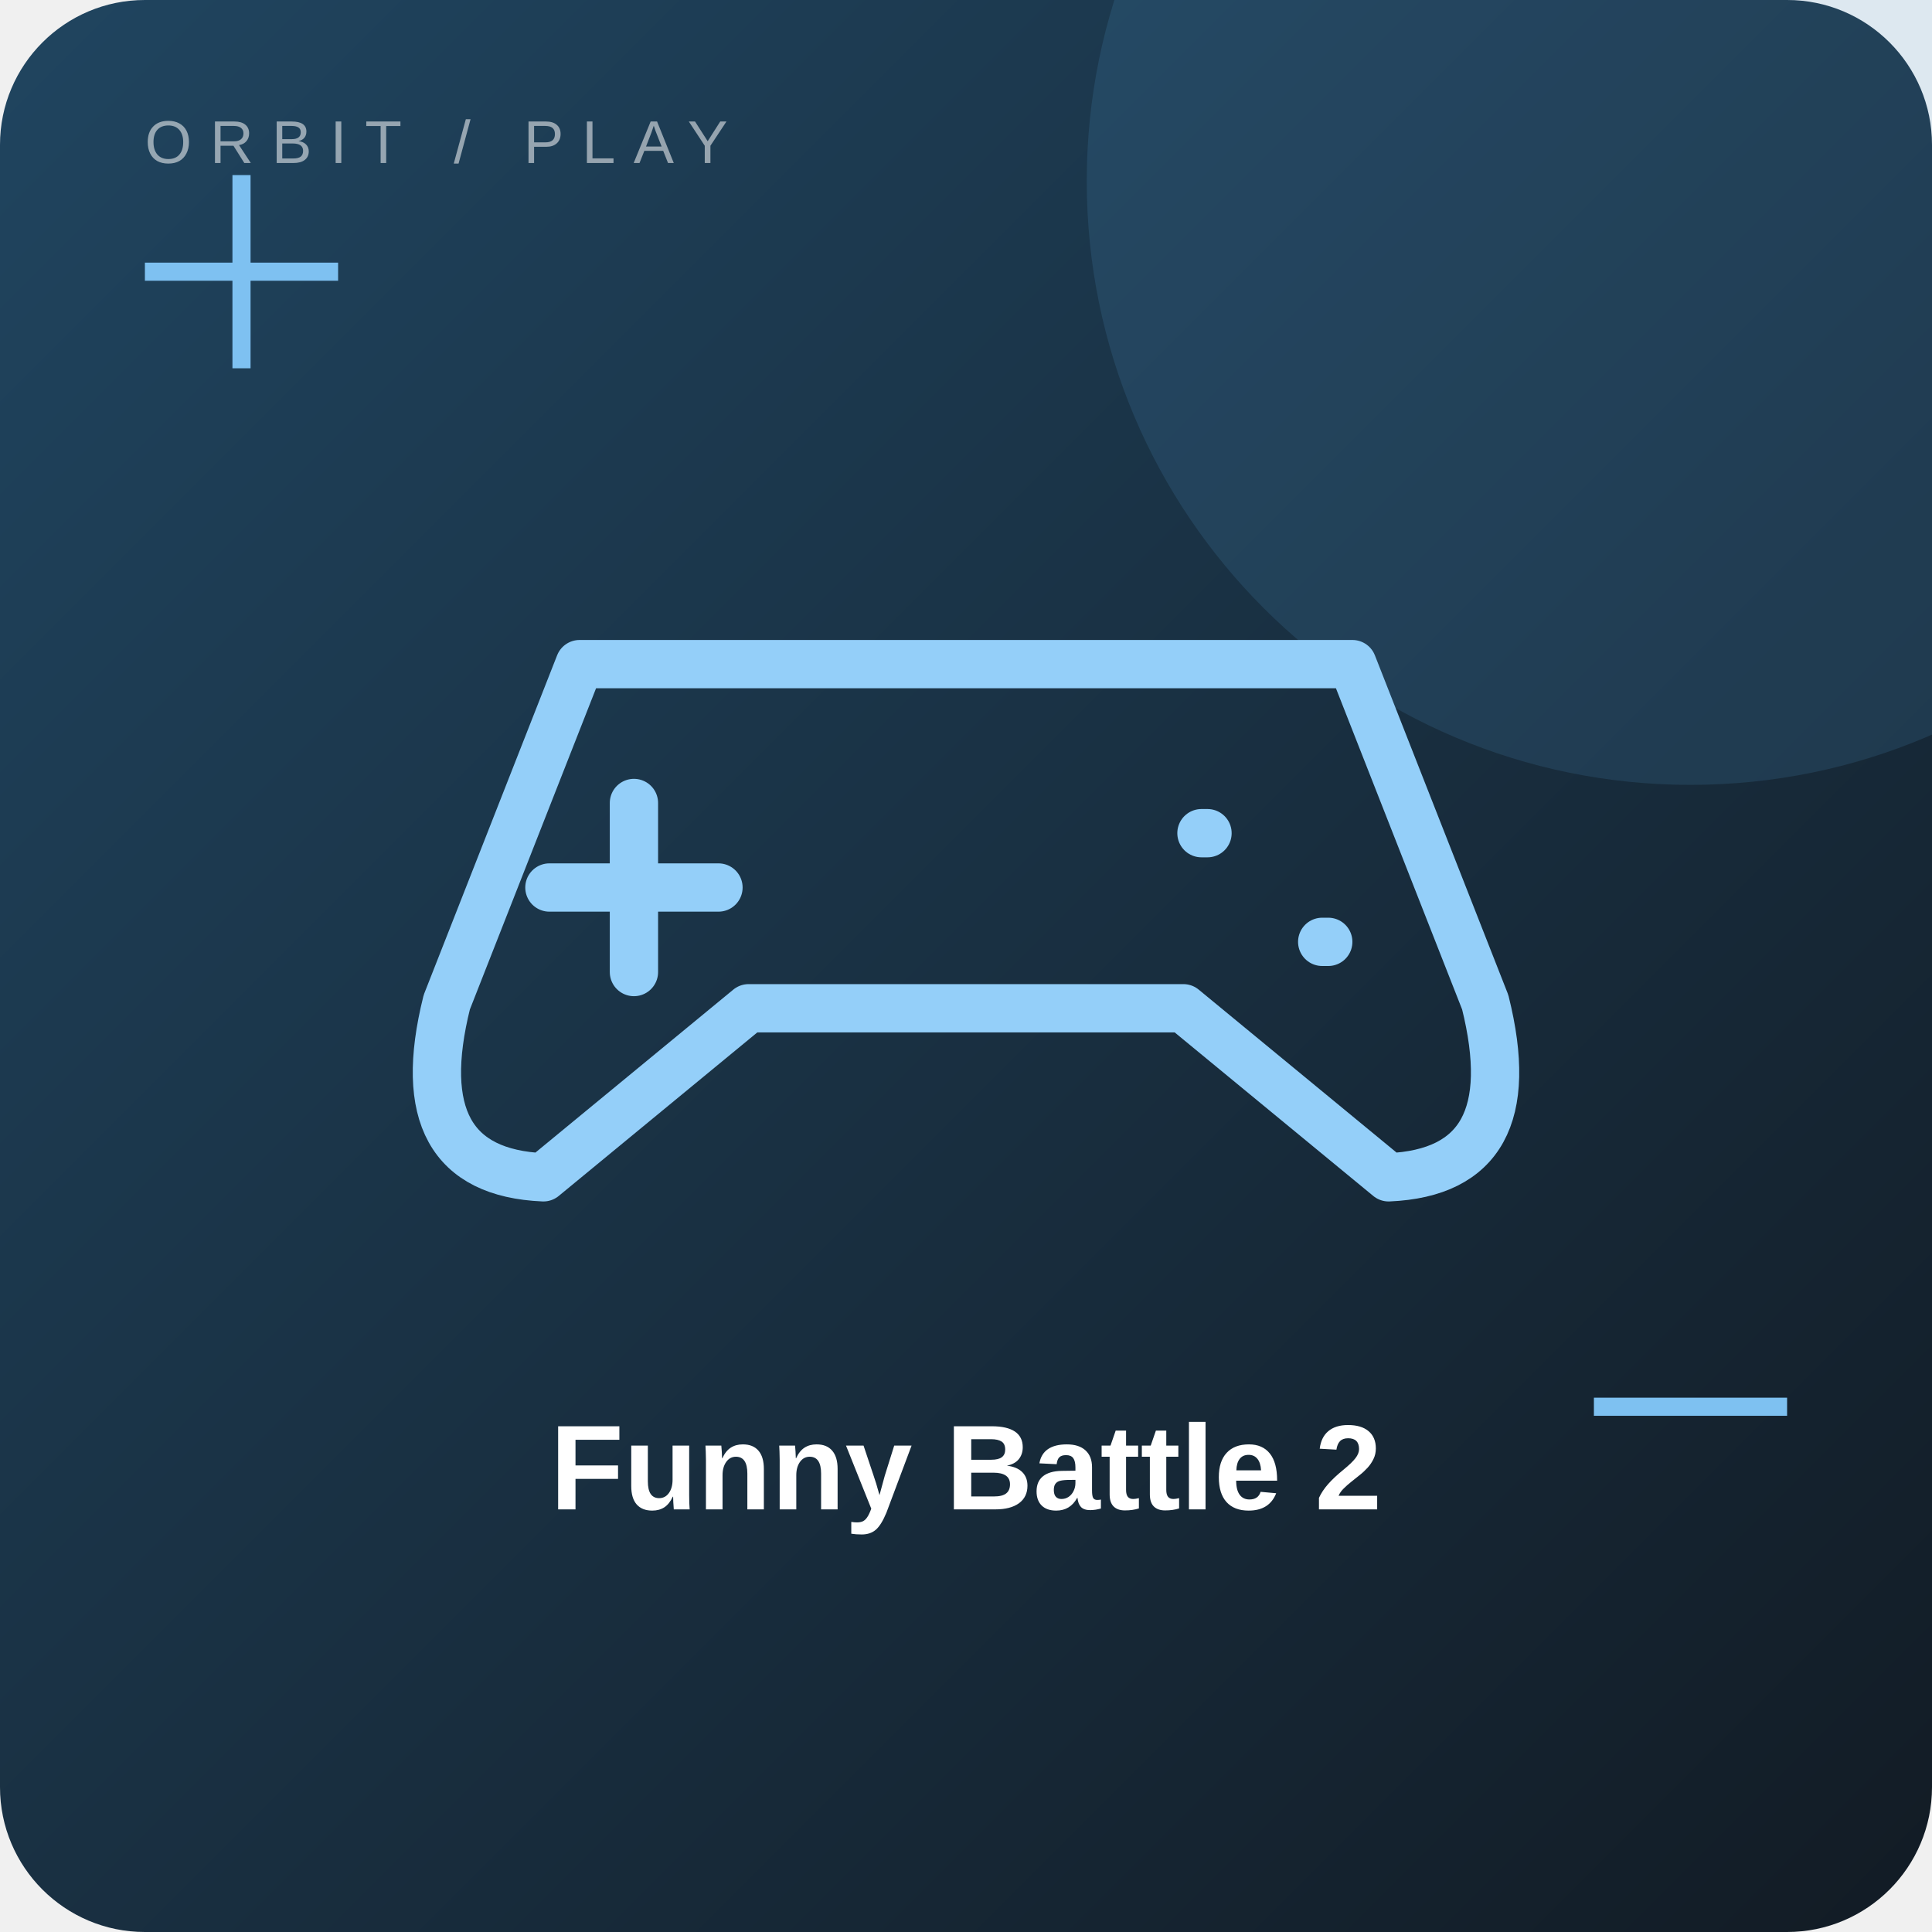
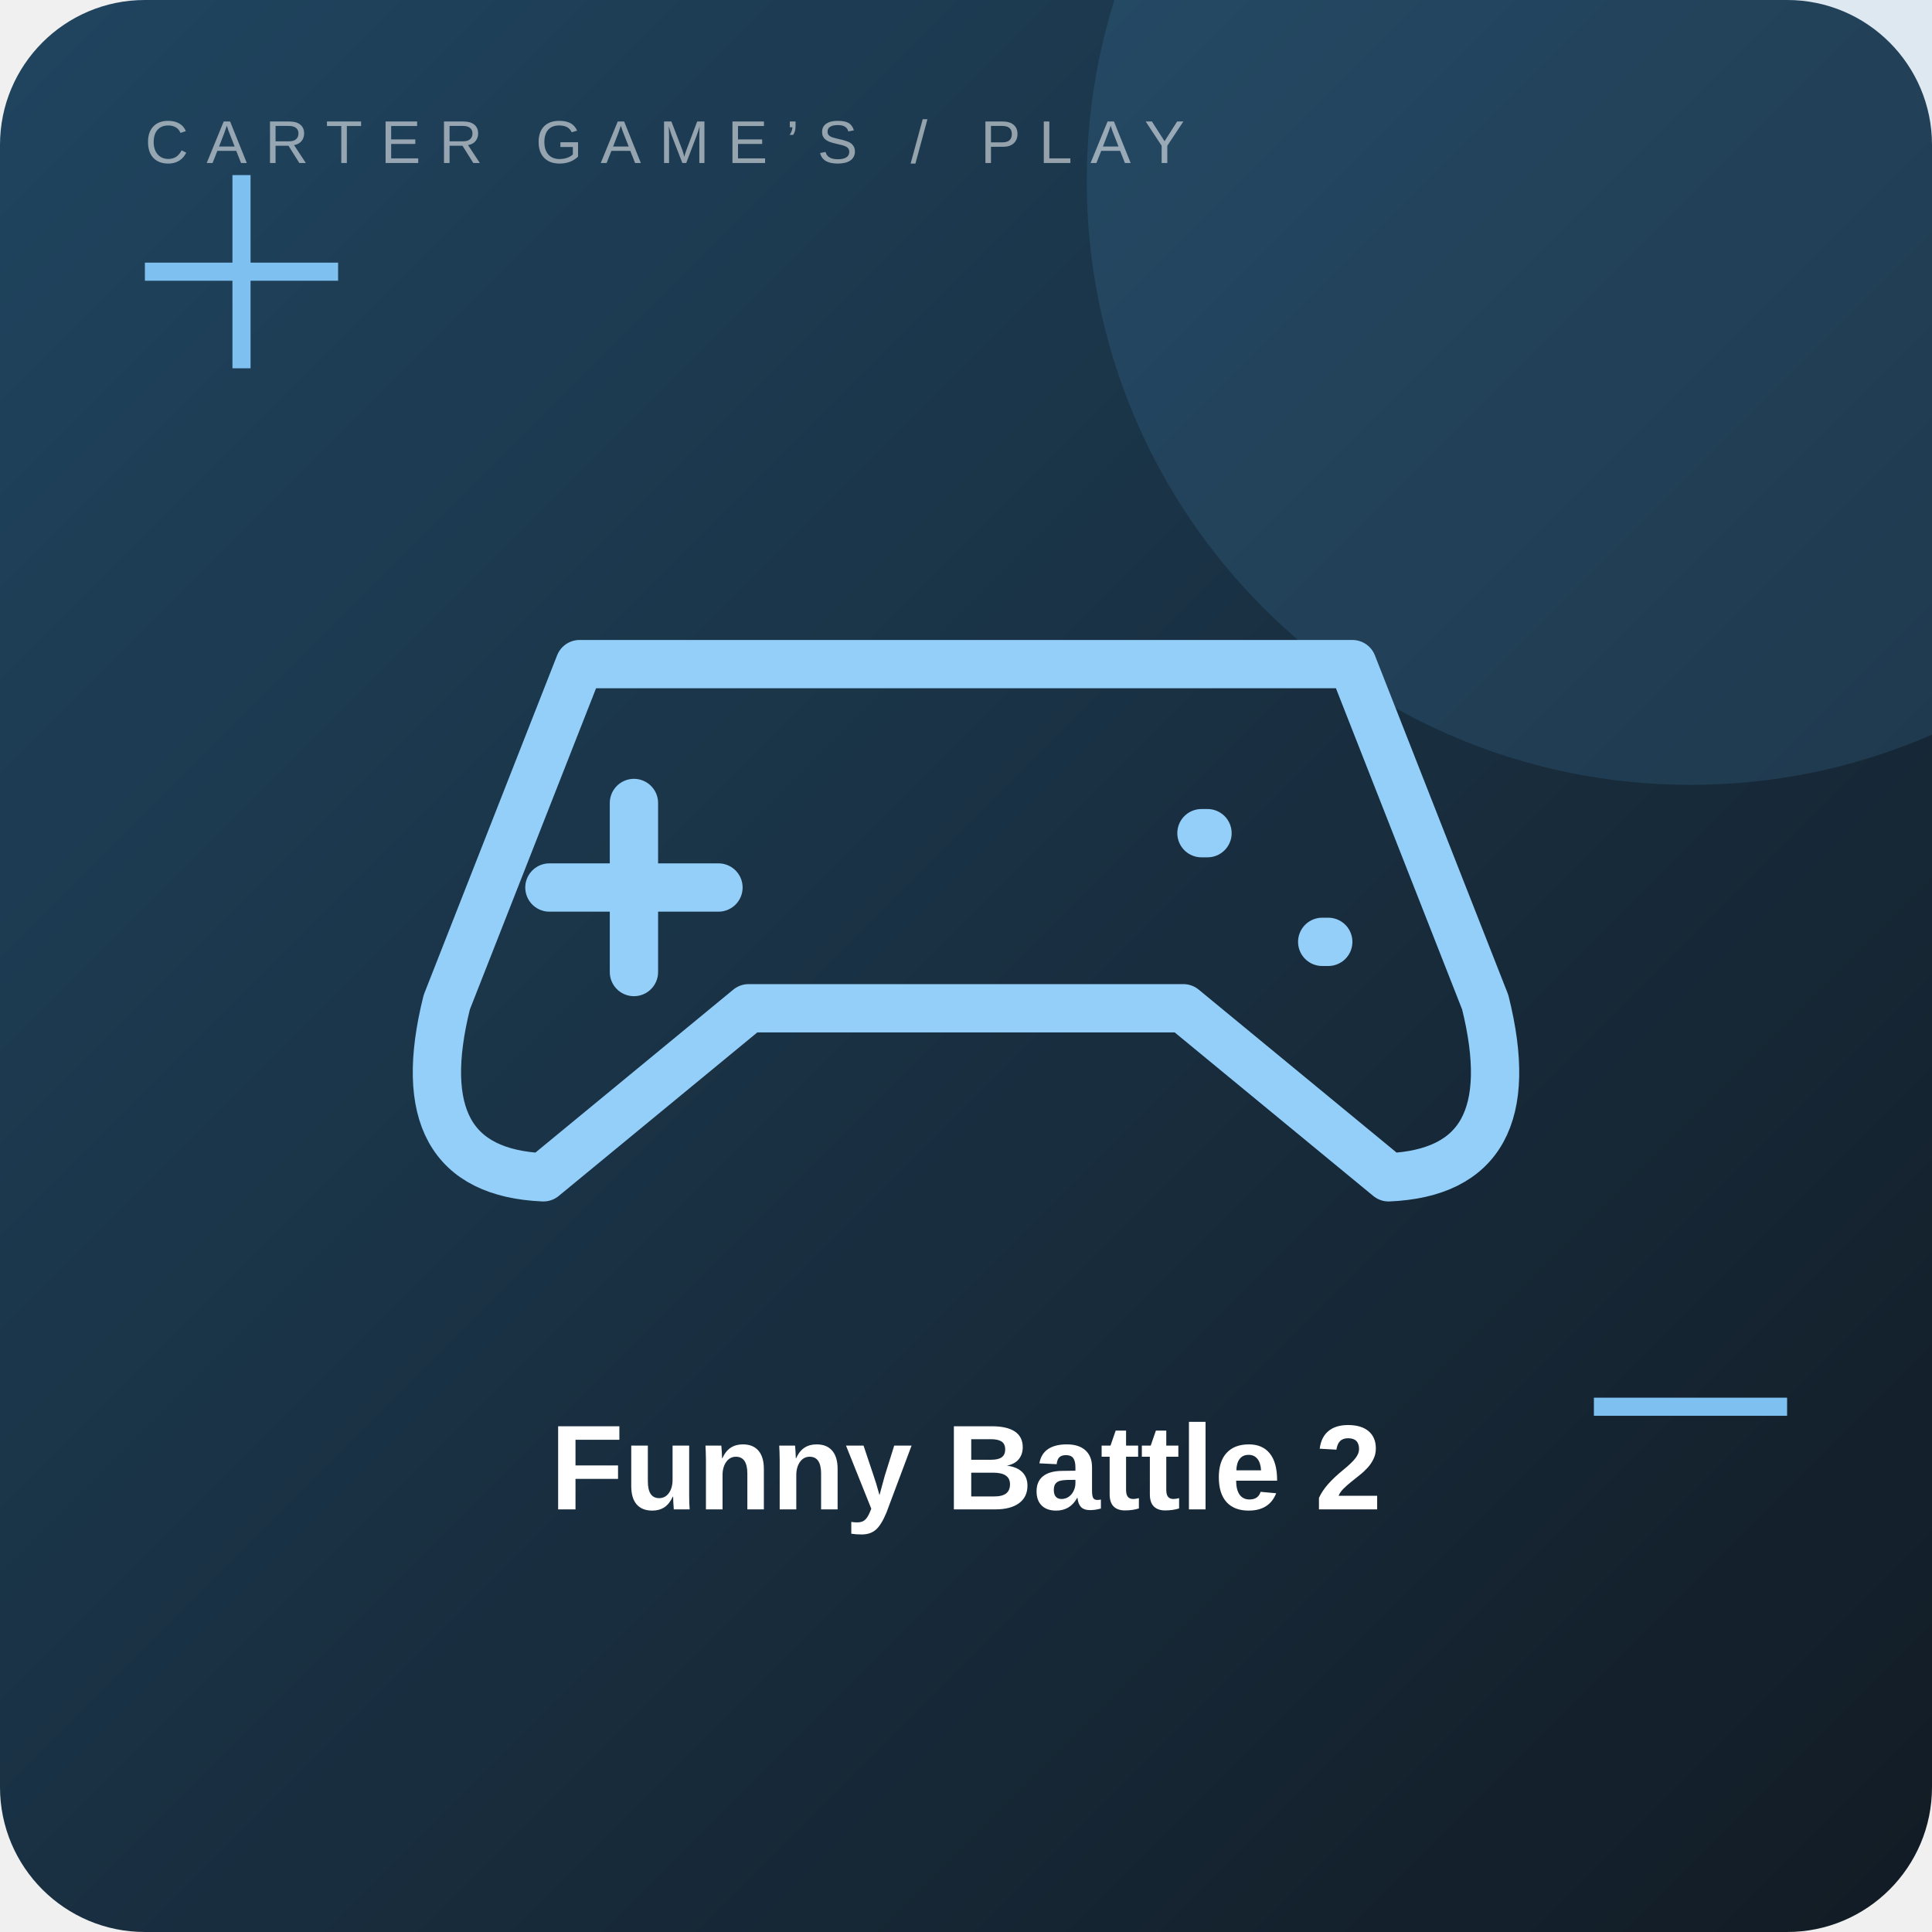
<svg xmlns="http://www.w3.org/2000/svg" viewBox="0 0 320 320" role="img" aria-label="Funny Battle 2">
  <defs>
    <linearGradient id="g" x2="1" y2="1">
      <stop stop-color="hsl(205 50% 25%)" />
      <stop offset="1" stop-color="#121b24" />
    </linearGradient>
  </defs>
  <rect width="320" height="320" rx="24" fill="url(#g)" />
  <circle cx="280" cy="30" r="100" fill="hsl(205 80% 65%)" opacity=".13" />
  <path d="M24 45h32m-16-16v32M264 233h32" stroke="hsl(205 80% 72%)" stroke-width="3" />
  <g stroke="hsl(205 90% 78%)" fill="none" stroke-width="8" stroke-linecap="round" stroke-linejoin="round">
    <path d="M96 110h128l22 56q7 28-16 29l-34-28h-72l-34 28q-23-1-16-29z" />
    <path d="M105 133v28m-14-14h28m80-9h1m19 18h1" />
  </g>
  <text x="160" y="250" text-anchor="middle" fill="#fff" font-family="Arial,sans-serif" font-size="20" font-weight="700">Funny Battle 2</text>
-   <text x="24" y="27" fill="#ffffff88" font-family="Arial,sans-serif" font-size="10" letter-spacing="3">ORBIT / PLAY</text>
+   <text x="24" y="27" fill="#ffffff88" font-family="Arial,sans-serif" font-size="10" letter-spacing="3">CARTER GAME’S / PLAY</text>
</svg>
